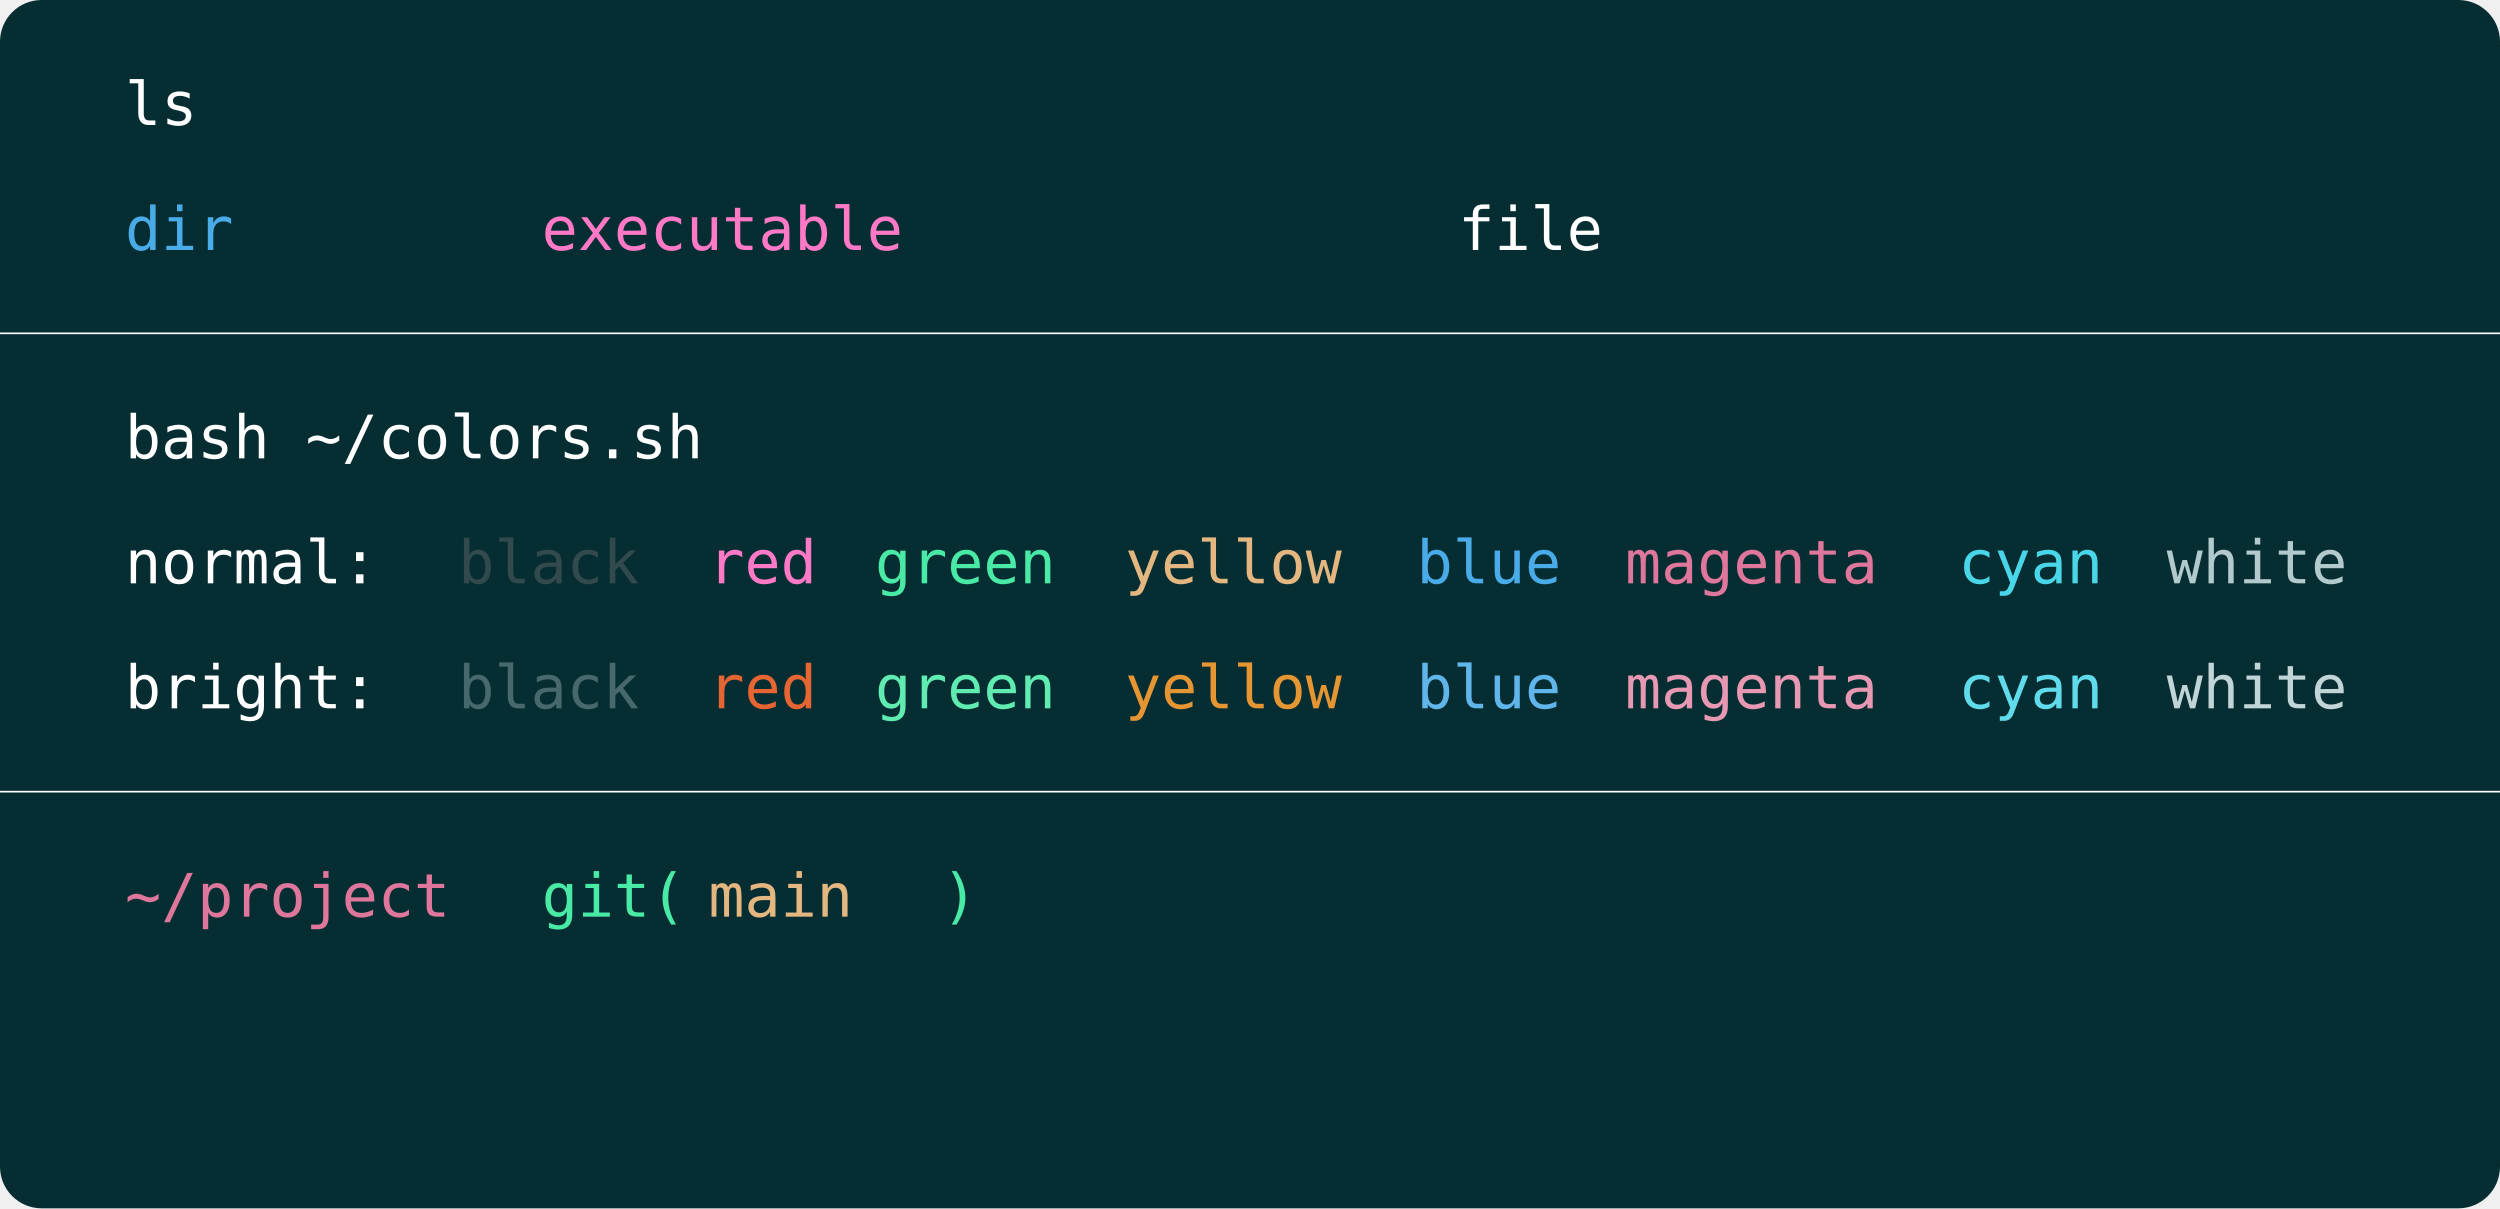
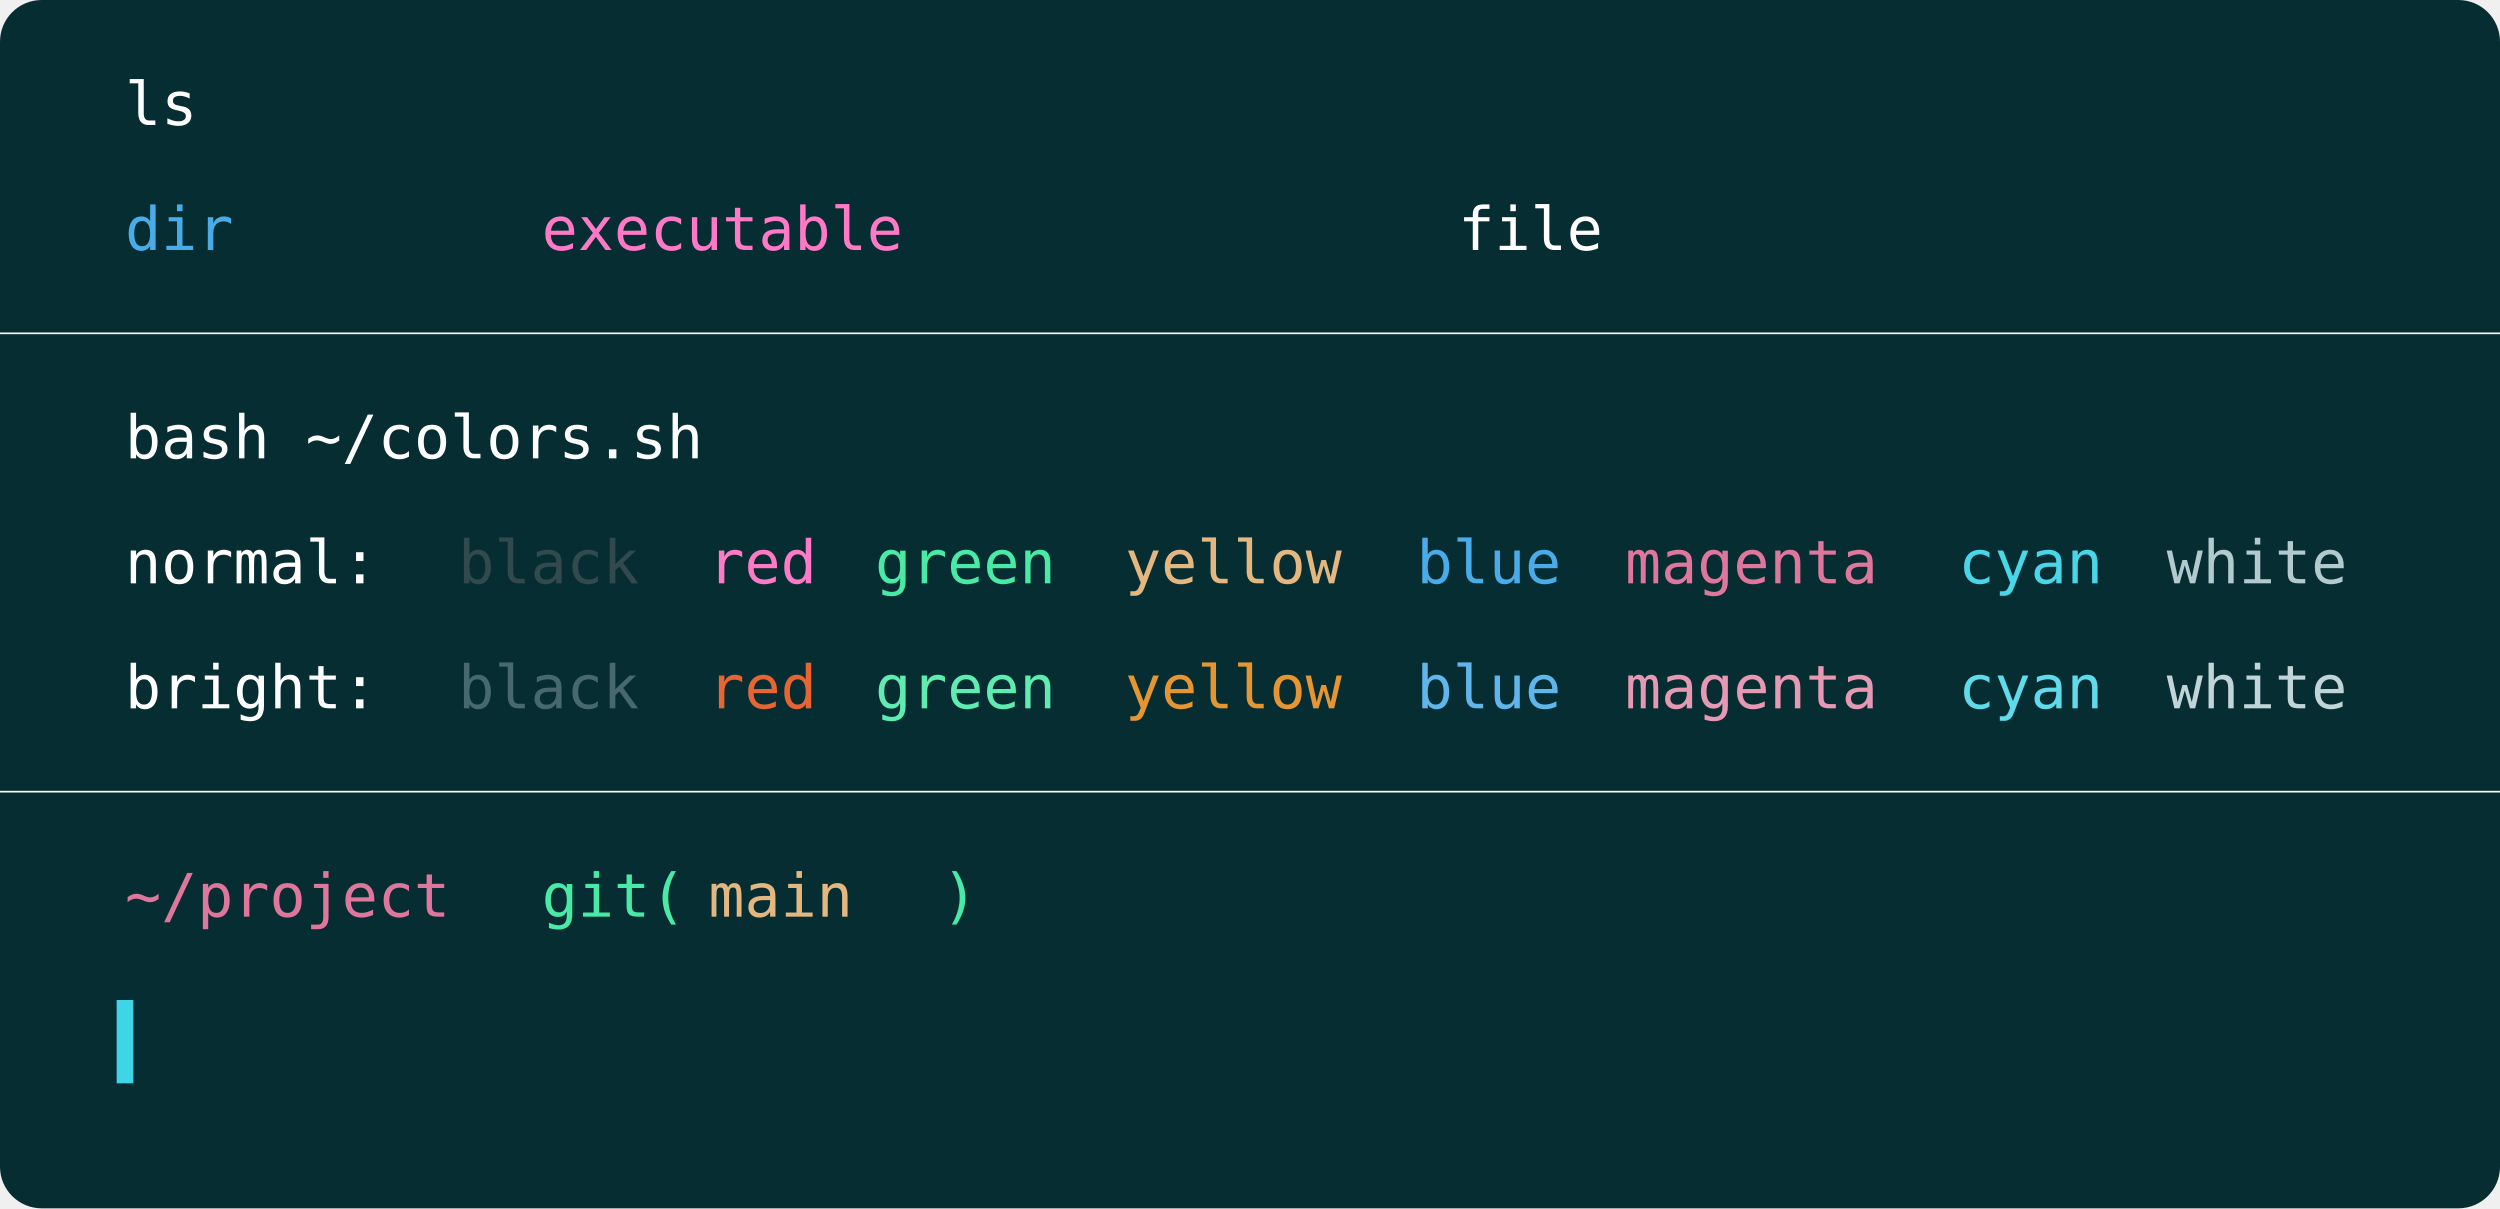
<svg xmlns="http://www.w3.org/2000/svg" viewBox="0 0 300 145">
  <rect width="300" height="145" fill="#062E32" class="Dynamic" rx="5" />
  <text x="15" y="15" fill="#FFFFFF" class="Dynamic" font-family="monospace" font-size=".6em">ls</text>
  <text x="15" y="30" fill="#49ACE9" class="Dynamic" font-family="monospace" font-size=".6em">
dir
</text>
  <text x="65" y="30" fill="#FF79C6" class="Dynamic" font-family="monospace" font-size=".6em">
executable
</text>
  <text x="175" y="30" fill="#FFFFFF" class="Dynamic" font-family="monospace" font-size=".6em">
file
</text>
  <path stroke="#FFFFFF" d="M0 40h300" class="Dynamic" style="stroke-width:.2" />
  <text x="15" y="55" fill="#FFFFFF" class="Dynamic" font-family="monospace" font-size=".6em">bash ~/colors.sh</text>
  <text x="15" y="70" fill="#FFFFFF" class="Dynamic" font-family="monospace" font-size=".6em">
normal:
</text>
  <text x="55" y="70" fill="#324A4D" class="Dynamic" font-family="monospace" font-size=".6em">
black
</text>
  <text x="85" y="70" fill="#FF79C6" class="Dynamic" font-family="monospace" font-size=".6em">
red
</text>
  <text x="105" y="70" fill="#49E9A6" class="Dynamic" font-family="monospace" font-size=".6em">
green
</text>
  <text x="135" y="70" fill="#E4B781" class="Dynamic" font-family="monospace" font-size=".6em">
yellow
</text>
  <text x="170" y="70" fill="#49ACE9" class="Dynamic" font-family="monospace" font-size=".6em">
blue
</text>
  <text x="195" y="70" fill="#DF769B" class="Dynamic" font-family="monospace" font-size=".6em">
magenta
</text>
  <text x="235" y="70" fill="#49D6E9" class="Dynamic" font-family="monospace" font-size=".6em">
cyan
</text>
  <text x="260" y="70" fill="#B2CACD" class="Dynamic" font-family="monospace" font-size=".6em">
white
</text>
  <text x="15" y="85" fill="#FFFFFF" class="Dynamic" font-family="monospace" font-size=".6em">
bright:
</text>
  <text x="55" y="85" fill="#47686C" class="Dynamic" font-family="monospace" font-size=".6em">
black
</text>
  <text x="85" y="85" fill="#E66533" class="Dynamic" font-family="monospace" font-size=".6em">
red
</text>
  <text x="105" y="85" fill="#60EBB1" class="Dynamic" font-family="monospace" font-size=".6em">
green
</text>
  <text x="135" y="85" fill="#E69533" class="Dynamic" font-family="monospace" font-size=".6em">
yellow
</text>
  <text x="170" y="85" fill="#60B6EB" class="Dynamic" font-family="monospace" font-size=".6em">
blue
</text>
  <text x="195" y="85" fill="#E798B3" class="Dynamic" font-family="monospace" font-size=".6em">
magenta
</text>
  <text x="235" y="85" fill="#60DBEB" class="Dynamic" font-family="monospace" font-size=".6em">
cyan
</text>
  <text x="260" y="85" fill="#C1D4D7" class="Dynamic" font-family="monospace" font-size=".6em">
white
</text>
  <path stroke="#FFFFFF" d="M0 95h300" class="Dynamic" style="stroke-width:.2" />
  <text x="15" y="110" fill="#DF769B" class="Dynamic" font-family="monospace" font-size=".6em">
~/project
</text>
  <text x="65" y="110" fill="#49E9A6" class="Dynamic" font-family="monospace" font-size=".6em">
git(
    </text>
  <text x="85" y="110" fill="#E4B781" class="Dynamic" font-family="monospace" font-size=".6em">
      main
    </text>
  <text x="113" y="110" fill="#49E9A6" class="Dynamic" font-family="monospace" font-size=".6em">
      )
</text>
-   <path stroke="{accent}" d="M15 120v10" class="Dynamic" style="stroke-width:2" />
+   <path stroke="#40D4E7" d="M15 120v10" class="Dynamic" style="stroke-width:2" />
</svg>
